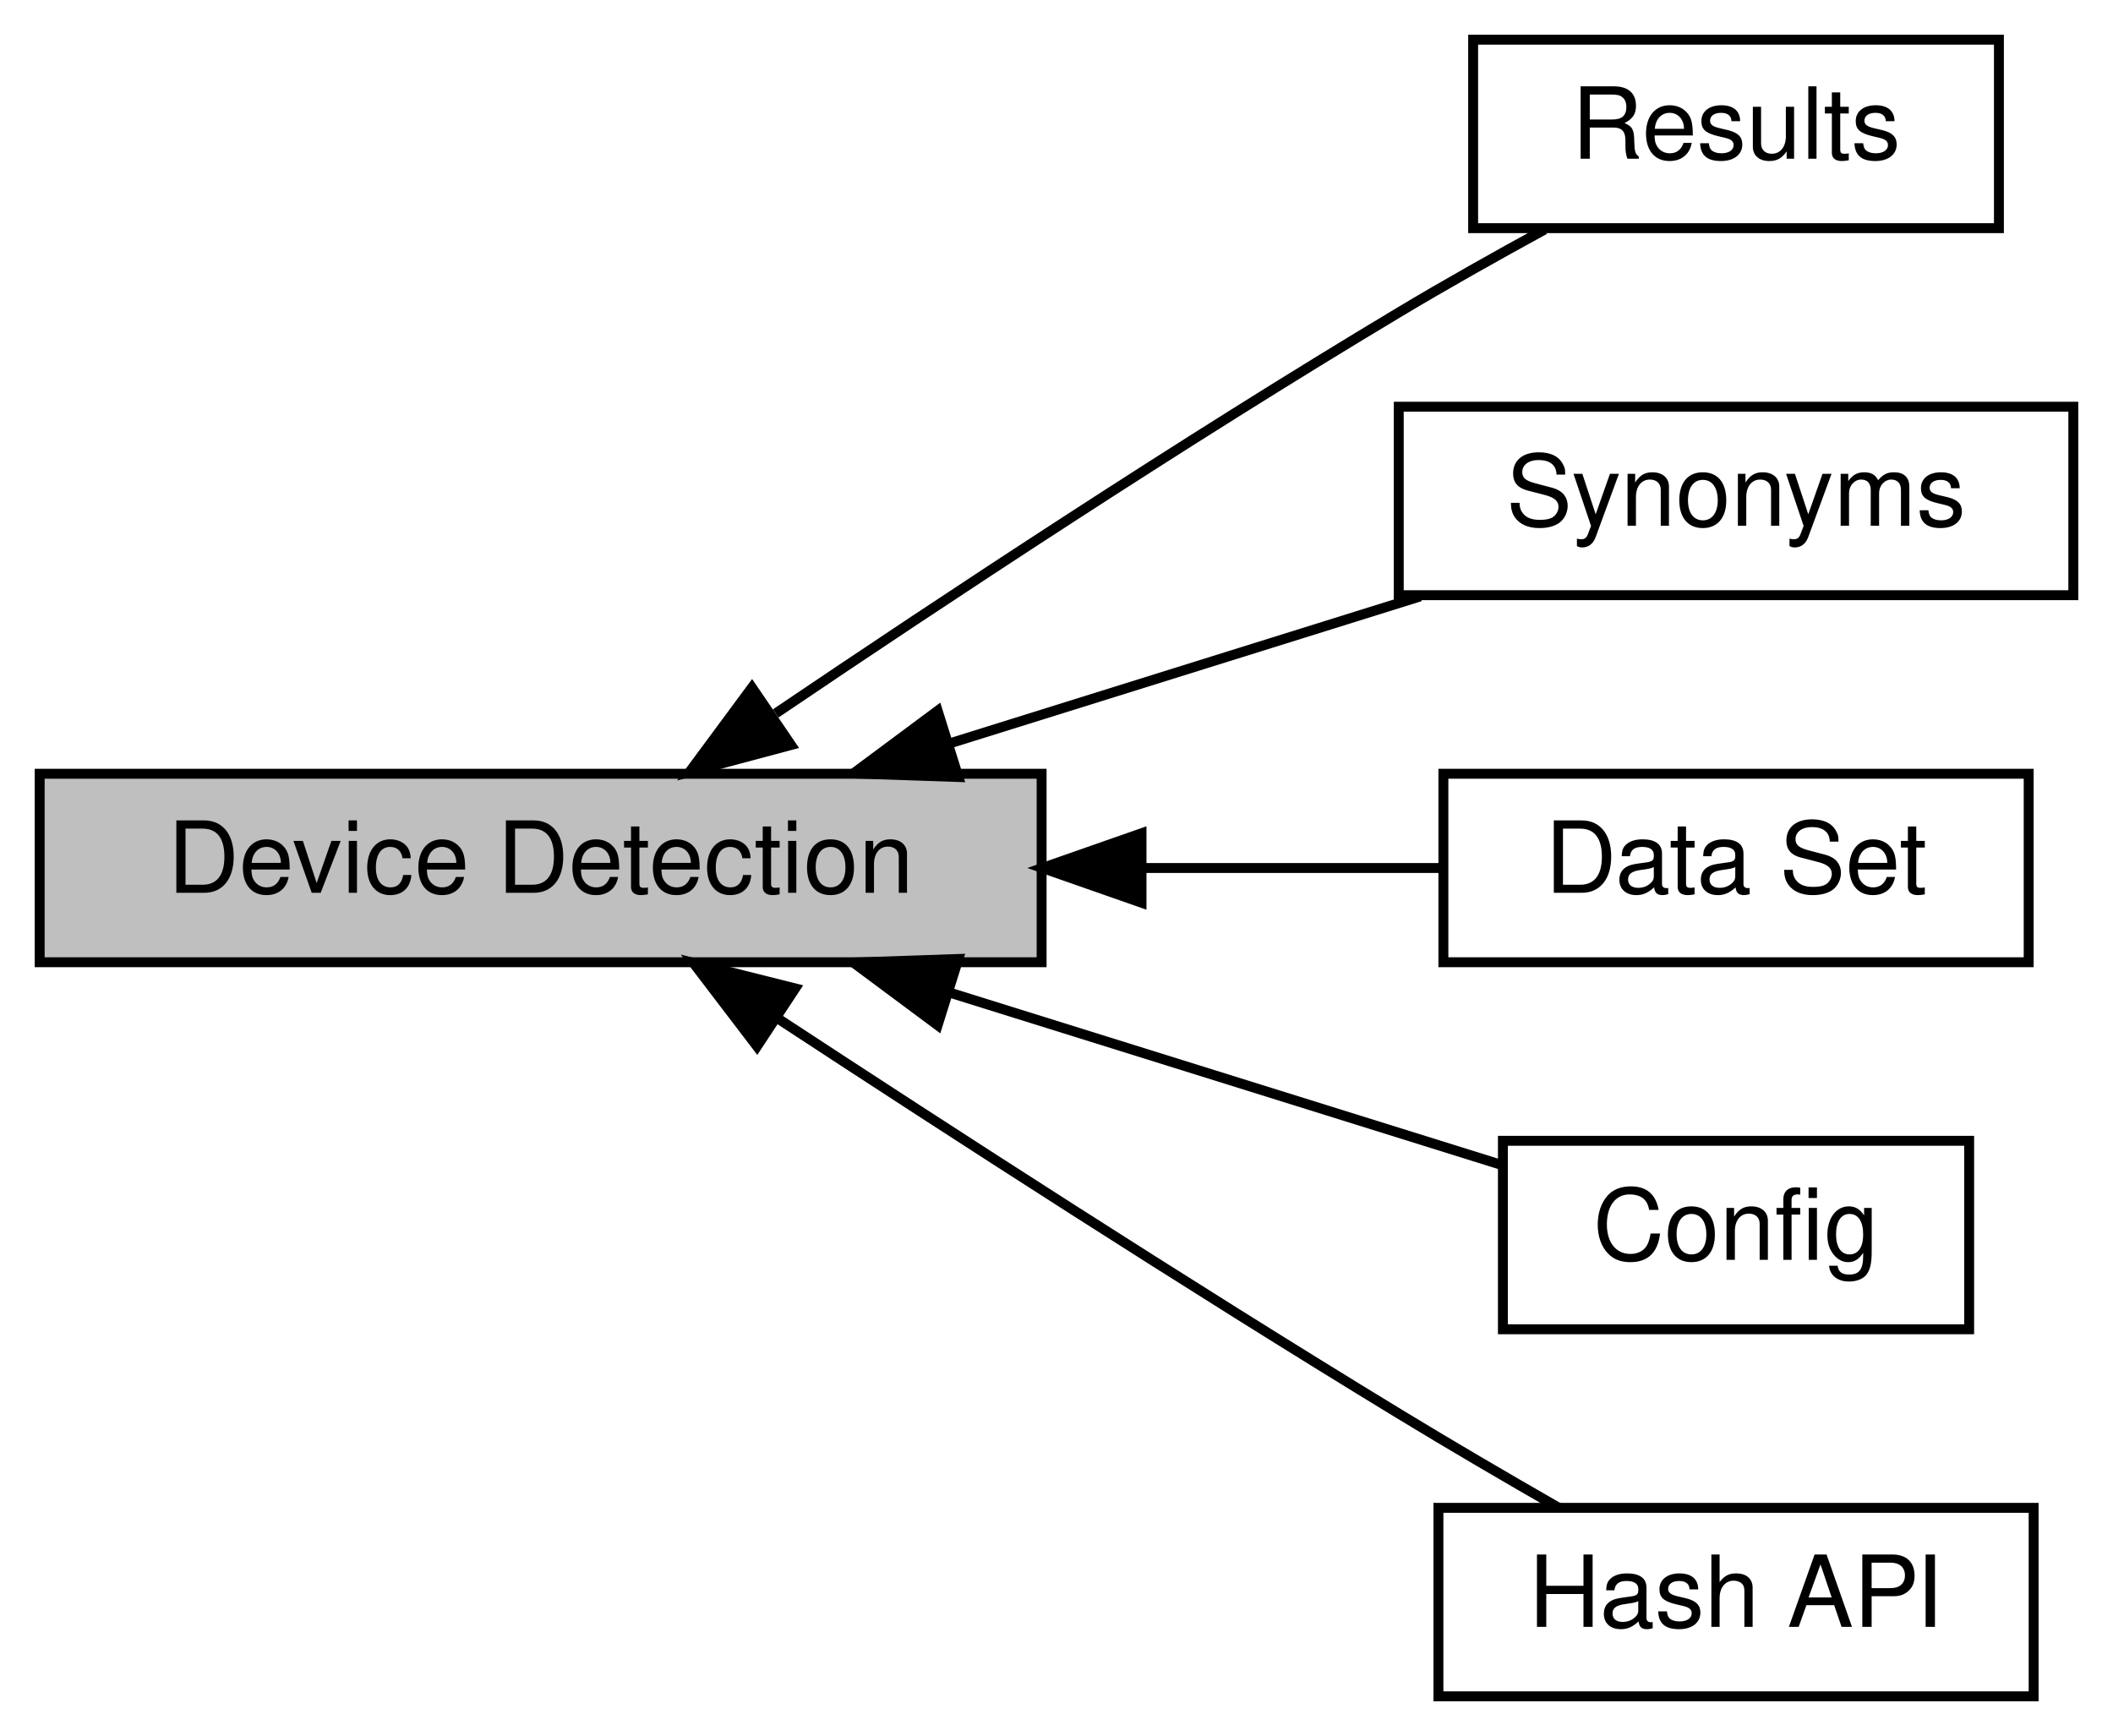
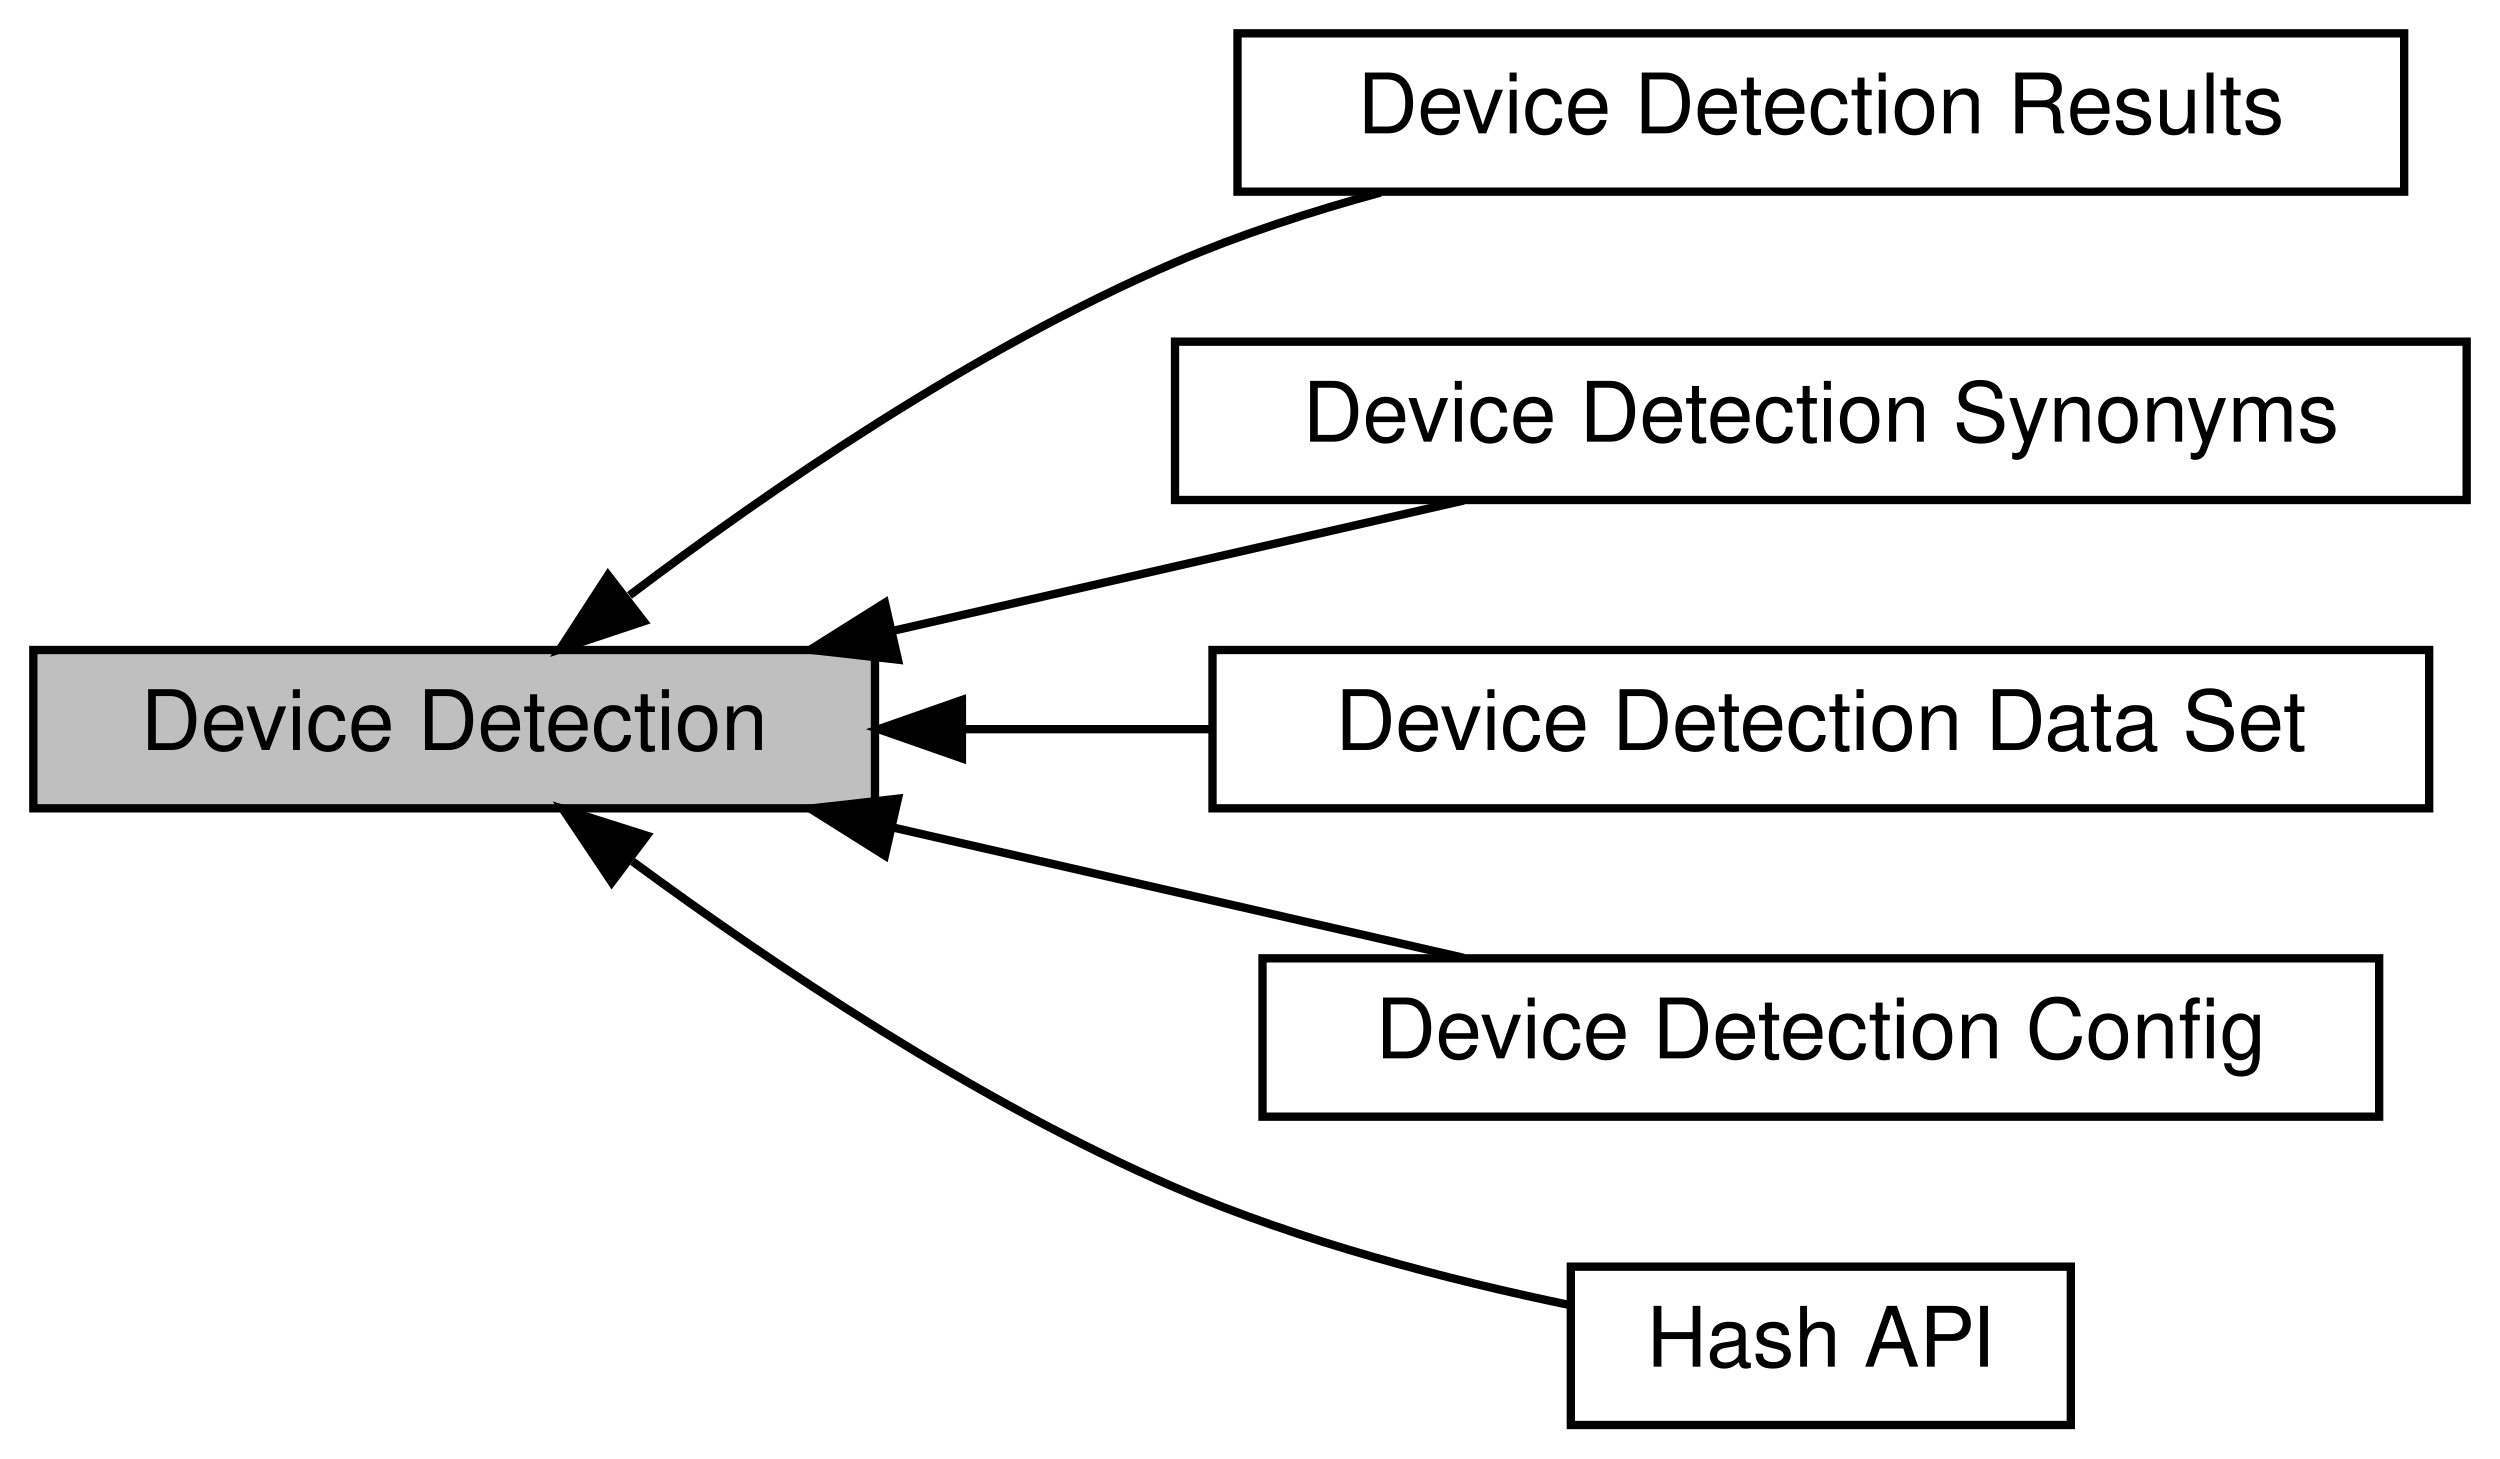
- <svg xmlns="http://www.w3.org/2000/svg" xmlns:xlink="http://www.w3.org/1999/xlink" width="213pt" height="175pt" viewBox="0.00 0.00 213.00 175.00">
+ <svg xmlns="http://www.w3.org/2000/svg" xmlns:xlink="http://www.w3.org/1999/xlink" width="300pt" height="175pt" viewBox="0.00 0.00 300.00 175.00">
  <g id="graph0" class="graph" transform="scale(1 1) rotate(0) translate(4 171)">
    <g id="node1" class="node">
      <g id="a_node1">
        <a xlink:href="group___fifty_one_degrees_device_detection_results.html" target="_top" xlink:title="Structure returned by a device detection engine's process method(s), containing values.">
-           <polygon fill="none" stroke="black" points="197.5,-167 144.5,-167 144.5,-148 197.5,-148 197.5,-167" />
-           <text text-anchor="middle" x="171" y="-155" font-family="Helvetica,sans-Serif" font-size="10.00">Results</text>
+           <polygon fill="none" stroke="black" points="284.5,-167 144.5,-167 144.5,-148 284.5,-148 284.5,-167" />
+           <text text-anchor="middle" x="214.5" y="-155" font-family="Helvetica,sans-Serif" font-size="10.00">Device Detection Results</text>
        </a>
      </g>
    </g>
    <g id="node2" class="node">
      <g id="a_node2">
        <a xlink:title="Device detection specific methods, types and macros.">
          <polygon fill="#bfbfbf" stroke="black" points="101,-93 0,-93 0,-74 101,-74 101,-93" />
          <text text-anchor="middle" x="50.5" y="-81" font-family="Helvetica,sans-Serif" font-size="10.00">Device Detection</text>
        </a>
      </g>
    </g>
    <g id="edge5" class="edge">
-       <path fill="none" stroke="black" d="M74.19,-99.08C91.24,-110.61 115.29,-126.5 137,-139.5 141.7,-142.32 146.87,-145.22 151.7,-147.86" />
-       <polygon fill="black" stroke="black" points="75.74,-95.9 65.5,-93.17 71.8,-101.69 75.74,-95.9" />
+       <path fill="none" stroke="black" d="M71.54,-99.55C88.18,-112.12 112.92,-129.17 137,-139.5 144.77,-142.84 153.27,-145.61 161.68,-147.9" />
+       <polygon fill="black" stroke="black" points="73.24,-96.44 63.19,-93.09 68.96,-101.98 73.24,-96.44" />
    </g>
    <g id="node3" class="node">
      <g id="a_node3">
        <a xlink:href="group___fifty_one_degrees_device_detection_synonyms.html" target="_top" xlink:title="Quick shortenings of device detection specific methods and types.">
-           <polygon fill="none" stroke="black" points="205,-130 137,-130 137,-111 205,-111 205,-130" />
-           <text text-anchor="middle" x="171" y="-118" font-family="Helvetica,sans-Serif" font-size="10.00">Synonyms</text>
+           <polygon fill="none" stroke="black" points="292,-130 137,-130 137,-111 292,-111 292,-130" />
+           <text text-anchor="middle" x="214.5" y="-118" font-family="Helvetica,sans-Serif" font-size="10.00">Device Detection Synonyms</text>
        </a>
      </g>
    </g>
    <g id="edge4" class="edge">
-       <path fill="none" stroke="black" d="M91.86,-96.1C107.34,-100.93 124.73,-106.37 139.17,-110.88" />
-       <polygon fill="black" stroke="black" points="92.61,-92.67 82.02,-93.03 90.52,-99.35 92.61,-92.67" />
+       <path fill="none" stroke="black" d="M103.11,-95.29C125.23,-100.34 150.73,-106.16 171.64,-110.94" />
+       <polygon fill="black" stroke="black" points="103.75,-91.84 93.22,-93.03 102.19,-98.67 103.75,-91.84" />
    </g>
    <g id="node4" class="node">
      <g id="a_node4">
        <a xlink:href="group___fifty_one_degrees_data_set_device_detection.html" target="_top" xlink:title="A device detection specific data file initialised in a structure.">
-           <polygon fill="none" stroke="black" points="200.5,-93 141.5,-93 141.5,-74 200.5,-74 200.5,-93" />
-           <text text-anchor="middle" x="171" y="-81" font-family="Helvetica,sans-Serif" font-size="10.00">Data Set</text>
+           <polygon fill="none" stroke="black" points="287.5,-93 141.5,-93 141.5,-74 287.5,-74 287.5,-93" />
+           <text text-anchor="middle" x="214.5" y="-81" font-family="Helvetica,sans-Serif" font-size="10.00">Device Detection Data Set</text>
        </a>
      </g>
    </g>
    <g id="edge3" class="edge">
-       <path fill="none" stroke="black" d="M111.1,-83.5C121.61,-83.5 132.1,-83.5 141.26,-83.5" />
-       <polygon fill="black" stroke="black" points="111.07,-80 101.07,-83.5 111.07,-87 111.07,-80" />
+       <path fill="none" stroke="black" d="M111.73,-83.5C121.4,-83.5 131.49,-83.5 141.41,-83.5" />
+       <polygon fill="black" stroke="black" points="111.43,-80 101.43,-83.5 111.43,-87 111.43,-80" />
    </g>
    <g id="node5" class="node">
      <g id="a_node5">
        <a xlink:href="group___fifty_one_degrees_config_device_detection.html" target="_top" xlink:title="Configuration for building device detection data sets.">
-           <polygon fill="none" stroke="black" points="194.5,-56 147.5,-56 147.5,-37 194.5,-37 194.5,-56" />
-           <text text-anchor="middle" x="171" y="-44" font-family="Helvetica,sans-Serif" font-size="10.00">Config</text>
+           <polygon fill="none" stroke="black" points="281.5,-56 147.5,-56 147.5,-37 281.5,-37 281.5,-56" />
+           <text text-anchor="middle" x="214.5" y="-44" font-family="Helvetica,sans-Serif" font-size="10.00">Device Detection Config</text>
        </a>
      </g>
    </g>
    <g id="edge2" class="edge">
-       <path fill="none" stroke="black" d="M91.73,-70.94C110.33,-65.13 131.73,-58.45 147.45,-53.54" />
-       <polygon fill="black" stroke="black" points="90.52,-67.65 82.02,-73.97 92.61,-74.33 90.52,-67.65" />
+       <path fill="none" stroke="black" d="M103.11,-71.71C125.23,-66.66 150.73,-60.84 171.64,-56.06" />
+       <polygon fill="black" stroke="black" points="102.19,-68.33 93.22,-73.97 103.75,-75.16 102.19,-68.33" />
    </g>
    <g id="node6" class="node">
      <g id="a_node6">
        <a xlink:href="group___fifty_one_degrees_hash.html" target="_top" xlink:title="Hash specific methods, types and macros.">
-           <polygon fill="none" stroke="black" points="201,-19 141,-19 141,0 201,0 201,-19" />
-           <text text-anchor="middle" x="171" y="-7" font-family="Helvetica,sans-Serif" font-size="10.00">Hash API</text>
+           <polygon fill="none" stroke="black" points="244.5,-19 184.5,-19 184.5,0 244.5,0 244.5,-19" />
+           <text text-anchor="middle" x="214.5" y="-7" font-family="Helvetica,sans-Serif" font-size="10.00">Hash API</text>
        </a>
      </g>
    </g>
    <g id="edge1" class="edge">
-       <path fill="none" stroke="black" d="M74.62,-68.19C91.71,-56.98 115.63,-41.51 137,-28.5 142.19,-25.34 147.92,-21.99 153.12,-19.01" />
-       <polygon fill="black" stroke="black" points="72.31,-65.52 65.89,-73.94 76.16,-71.36 72.31,-65.52" />
+       <path fill="none" stroke="black" d="M71.91,-67.62C88.59,-55.35 113.21,-38.77 137,-28.5 152.08,-21.99 169.83,-17.41 184.43,-14.38" />
+       <polygon fill="black" stroke="black" points="69.41,-65.13 63.52,-73.93 73.61,-70.72 69.41,-65.13" />
    </g>
  </g>
</svg>
